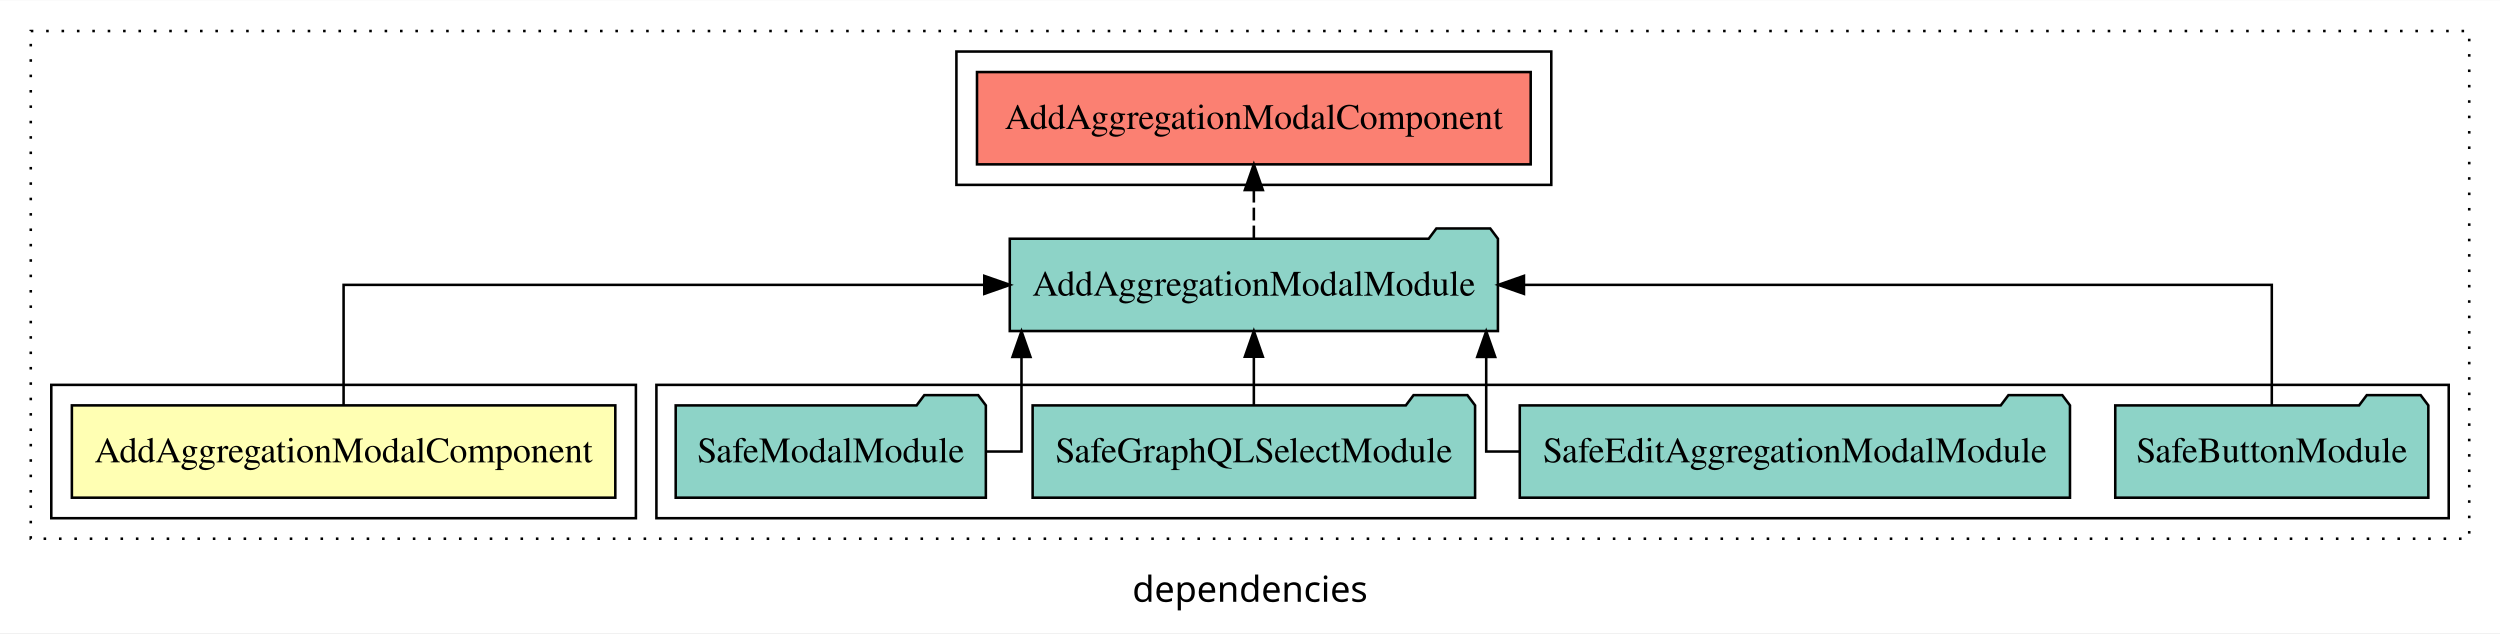
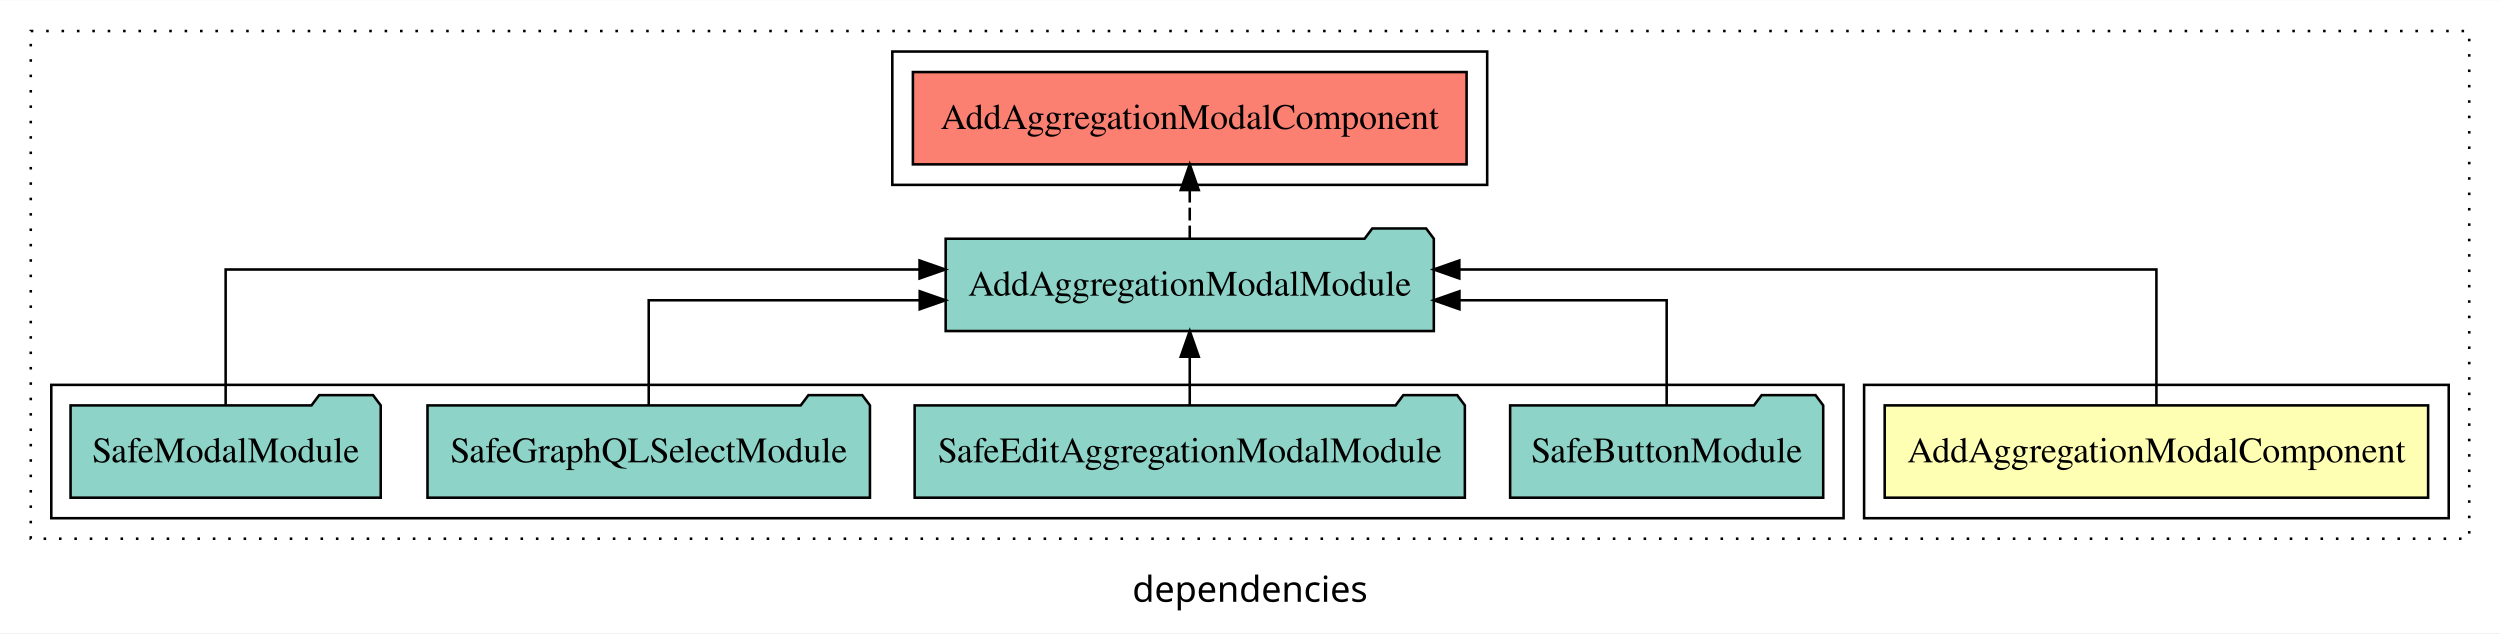
<svg xmlns="http://www.w3.org/2000/svg" width="975pt" height="247pt" viewBox="0.00 0.00 975.00 246.80">
  <g id="graph0" class="graph" transform="scale(1 1) rotate(0) translate(4 242.8)">
    <polygon fill="white" stroke="transparent" points="-4,4 -4,-242.8 971,-242.8 971,4 -4,4" />
    <text text-anchor="middle" x="483.5" y="-8.2" font-family="sans-serif" font-size="14.00">dependencies</text>
    <g id="clust1" class="cluster">
      <polygon fill="none" stroke="black" stroke-dasharray="1,5" points="8,-32.8 8,-230.8 959,-230.8 959,-32.8 8,-32.8" />
    </g>
+     <g id="clust2" class="cluster">
+       <polygon fill="none" stroke="black" points="723,-40.8 723,-92.8 951,-92.8 951,-40.8 723,-40.8" />
+     </g>
    <g id="clust4" class="cluster">
-       <polygon fill="none" stroke="black" points="252,-40.8 252,-92.8 951,-92.8 951,-40.8 252,-40.8" />
-     </g>
-     <g id="clust2" class="cluster">
-       <polygon fill="none" stroke="black" points="16,-40.8 16,-92.8 244,-92.8 244,-40.8 16,-40.8" />
+       <polygon fill="none" stroke="black" points="16,-40.8 16,-92.8 715,-92.8 715,-40.8 16,-40.8" />
    </g>
    <g id="clust5" class="cluster">
-       <polygon fill="none" stroke="black" points="369,-170.8 369,-222.8 601,-222.8 601,-170.8 369,-170.8" />
+       <polygon fill="none" stroke="black" points="344,-170.8 344,-222.8 576,-222.8 576,-170.8 344,-170.8" />
    </g>
    <g id="node1" class="node">
-       <polygon fill="#ffffb3" stroke="black" points="235.97,-84.8 24.03,-84.8 24.03,-48.8 235.97,-48.8 235.97,-84.8" />
-       <text text-anchor="middle" x="130" y="-62.6" font-family="Times,serif" font-size="14.00">AddAggregationModalComponent</text>
+       <polygon fill="#ffffb3" stroke="black" points="942.97,-84.8 731.03,-84.8 731.03,-48.8 942.97,-48.8 942.97,-84.8" />
+       <text text-anchor="middle" x="837" y="-62.6" font-family="Times,serif" font-size="14.00">AddAggregationModalComponent</text>
    </g>
    <g id="node2" class="node">
-       <polygon fill="#8dd3c7" stroke="black" points="580.19,-149.8 577.19,-153.8 556.19,-153.8 553.19,-149.8 389.81,-149.8 389.81,-113.8 580.19,-113.8 580.19,-149.8" />
-       <text text-anchor="middle" x="485" y="-127.6" font-family="Times,serif" font-size="14.00">AddAggregationModalModule</text>
+       <polygon fill="#8dd3c7" stroke="black" points="555.19,-149.8 552.19,-153.8 531.19,-153.8 528.19,-149.8 364.81,-149.8 364.81,-113.8 555.19,-113.8 555.19,-149.8" />
+       <text text-anchor="middle" x="460" y="-127.6" font-family="Times,serif" font-size="14.00">AddAggregationModalModule</text>
    </g>
    <g id="edge1" class="edge">
-       <path fill="none" stroke="black" d="M130,-84.91C130,-104.14 130,-131.8 130,-131.8 130,-131.8 379.87,-131.8 379.87,-131.8" />
-       <polygon fill="black" stroke="black" points="379.87,-135.3 389.87,-131.8 379.87,-128.3 379.87,-135.3" />
+       <path fill="none" stroke="black" d="M837,-85.08C837,-106.12 837,-137.8 837,-137.8 837,-137.8 565.13,-137.8 565.13,-137.8" />
+       <polygon fill="black" stroke="black" points="565.13,-134.3 555.13,-137.8 565.13,-141.3 565.13,-134.3" />
    </g>
    <g id="node7" class="node">
-       <polygon fill="#fb8072" stroke="black" points="592.97,-214.8 377.03,-214.8 377.03,-178.8 592.97,-178.8 592.97,-214.8" />
-       <text text-anchor="middle" x="485" y="-192.6" font-family="Times,serif" font-size="14.00">AddAggregationModalComponent </text>
+       <polygon fill="#fb8072" stroke="black" points="567.97,-214.8 352.03,-214.8 352.03,-178.8 567.97,-178.8 567.97,-214.8" />
+       <text text-anchor="middle" x="460" y="-192.6" font-family="Times,serif" font-size="14.00">AddAggregationModalComponent </text>
    </g>
    <g id="edge6" class="edge">
-       <path fill="none" stroke="black" stroke-dasharray="5,2" d="M485,-149.91C485,-149.91 485,-168.79 485,-168.79" />
-       <polygon fill="black" stroke="black" points="481.5,-168.79 485,-178.79 488.5,-168.79 481.5,-168.79" />
+       <path fill="none" stroke="black" stroke-dasharray="5,2" d="M460,-149.91C460,-149.91 460,-168.79 460,-168.79" />
+       <polygon fill="black" stroke="black" points="456.5,-168.79 460,-178.79 463.5,-168.79 456.5,-168.79" />
    </g>
    <g id="node3" class="node">
-       <polygon fill="#8dd3c7" stroke="black" points="943.05,-84.8 940.05,-88.8 919.05,-88.8 916.05,-84.8 820.95,-84.8 820.95,-48.8 943.05,-48.8 943.05,-84.8" />
-       <text text-anchor="middle" x="882" y="-62.6" font-family="Times,serif" font-size="14.00">SafeButtonModule</text>
+       <polygon fill="#8dd3c7" stroke="black" points="707.05,-84.8 704.05,-88.8 683.05,-88.8 680.05,-84.8 584.95,-84.8 584.95,-48.8 707.05,-48.8 707.05,-84.8" />
+       <text text-anchor="middle" x="646" y="-62.6" font-family="Times,serif" font-size="14.00">SafeButtonModule</text>
    </g>
    <g id="edge2" class="edge">
-       <path fill="none" stroke="black" d="M882,-84.91C882,-104.14 882,-131.8 882,-131.8 882,-131.8 590.34,-131.8 590.34,-131.8" />
-       <polygon fill="black" stroke="black" points="590.34,-128.3 580.34,-131.8 590.34,-135.3 590.34,-128.3" />
+       <path fill="none" stroke="black" d="M646,-84.82C646,-102.17 646,-125.8 646,-125.8 646,-125.8 565.18,-125.8 565.18,-125.8" />
+       <polygon fill="black" stroke="black" points="565.18,-122.3 555.18,-125.8 565.18,-129.3 565.18,-122.3" />
    </g>
    <g id="node4" class="node">
-       <polygon fill="#8dd3c7" stroke="black" points="803.29,-84.8 800.29,-88.8 779.29,-88.8 776.29,-84.8 588.71,-84.8 588.71,-48.8 803.29,-48.8 803.29,-84.8" />
-       <text text-anchor="middle" x="696" y="-62.6" font-family="Times,serif" font-size="14.00">SafeEditAggregationModalModule</text>
+       <polygon fill="#8dd3c7" stroke="black" points="567.29,-84.8 564.29,-88.8 543.29,-88.8 540.29,-84.8 352.71,-84.8 352.71,-48.8 567.29,-48.8 567.29,-84.8" />
+       <text text-anchor="middle" x="460" y="-62.6" font-family="Times,serif" font-size="14.00">SafeEditAggregationModalModule</text>
    </g>
    <g id="edge3" class="edge">
-       <path fill="none" stroke="black" d="M588.5,-66.8C580.59,-66.8 575.62,-66.8 575.62,-66.8 575.62,-66.8 575.62,-103.69 575.62,-103.69" />
-       <polygon fill="black" stroke="black" points="572.12,-103.69 575.62,-113.69 579.12,-103.69 572.12,-103.69" />
+       <path fill="none" stroke="black" d="M460,-84.91C460,-84.91 460,-103.79 460,-103.79" />
+       <polygon fill="black" stroke="black" points="456.5,-103.79 460,-113.79 463.5,-103.79 456.5,-103.79" />
    </g>
    <g id="node5" class="node">
-       <polygon fill="#8dd3c7" stroke="black" points="571.28,-84.8 568.28,-88.8 547.28,-88.8 544.28,-84.8 398.72,-84.8 398.72,-48.8 571.28,-48.8 571.28,-84.8" />
-       <text text-anchor="middle" x="485" y="-62.6" font-family="Times,serif" font-size="14.00">SafeGraphQLSelectModule</text>
+       <polygon fill="#8dd3c7" stroke="black" points="335.28,-84.8 332.28,-88.8 311.28,-88.8 308.28,-84.8 162.72,-84.8 162.72,-48.8 335.28,-48.8 335.28,-84.8" />
+       <text text-anchor="middle" x="249" y="-62.6" font-family="Times,serif" font-size="14.00">SafeGraphQLSelectModule</text>
    </g>
    <g id="edge4" class="edge">
-       <path fill="none" stroke="black" d="M485,-84.91C485,-84.91 485,-103.79 485,-103.79" />
-       <polygon fill="black" stroke="black" points="481.5,-103.79 485,-113.79 488.5,-103.79 481.5,-103.79" />
+       <path fill="none" stroke="black" d="M249,-84.82C249,-102.17 249,-125.8 249,-125.8 249,-125.8 354.69,-125.8 354.69,-125.8" />
+       <polygon fill="black" stroke="black" points="354.69,-129.3 364.69,-125.8 354.69,-122.3 354.69,-129.3" />
    </g>
    <g id="node6" class="node">
-       <polygon fill="#8dd3c7" stroke="black" points="380.48,-84.8 377.48,-88.8 356.48,-88.8 353.48,-84.8 259.52,-84.8 259.52,-48.8 380.48,-48.8 380.48,-84.8" />
-       <text text-anchor="middle" x="320" y="-62.6" font-family="Times,serif" font-size="14.00">SafeModalModule</text>
+       <polygon fill="#8dd3c7" stroke="black" points="144.48,-84.8 141.48,-88.8 120.48,-88.8 117.48,-84.8 23.52,-84.8 23.52,-48.8 144.48,-48.8 144.48,-84.8" />
+       <text text-anchor="middle" x="84" y="-62.6" font-family="Times,serif" font-size="14.00">SafeModalModule</text>
    </g>
    <g id="edge5" class="edge">
-       <path fill="none" stroke="black" d="M380.74,-66.8C388.82,-66.8 394.38,-66.8 394.38,-66.8 394.38,-66.8 394.38,-103.69 394.38,-103.69" />
-       <polygon fill="black" stroke="black" points="390.88,-103.69 394.38,-113.69 397.88,-103.69 390.88,-103.69" />
+       <path fill="none" stroke="black" d="M84,-85.08C84,-106.12 84,-137.8 84,-137.8 84,-137.8 354.63,-137.8 354.63,-137.8" />
+       <polygon fill="black" stroke="black" points="354.63,-141.3 364.63,-137.8 354.63,-134.3 354.63,-141.3" />
    </g>
  </g>
</svg>
